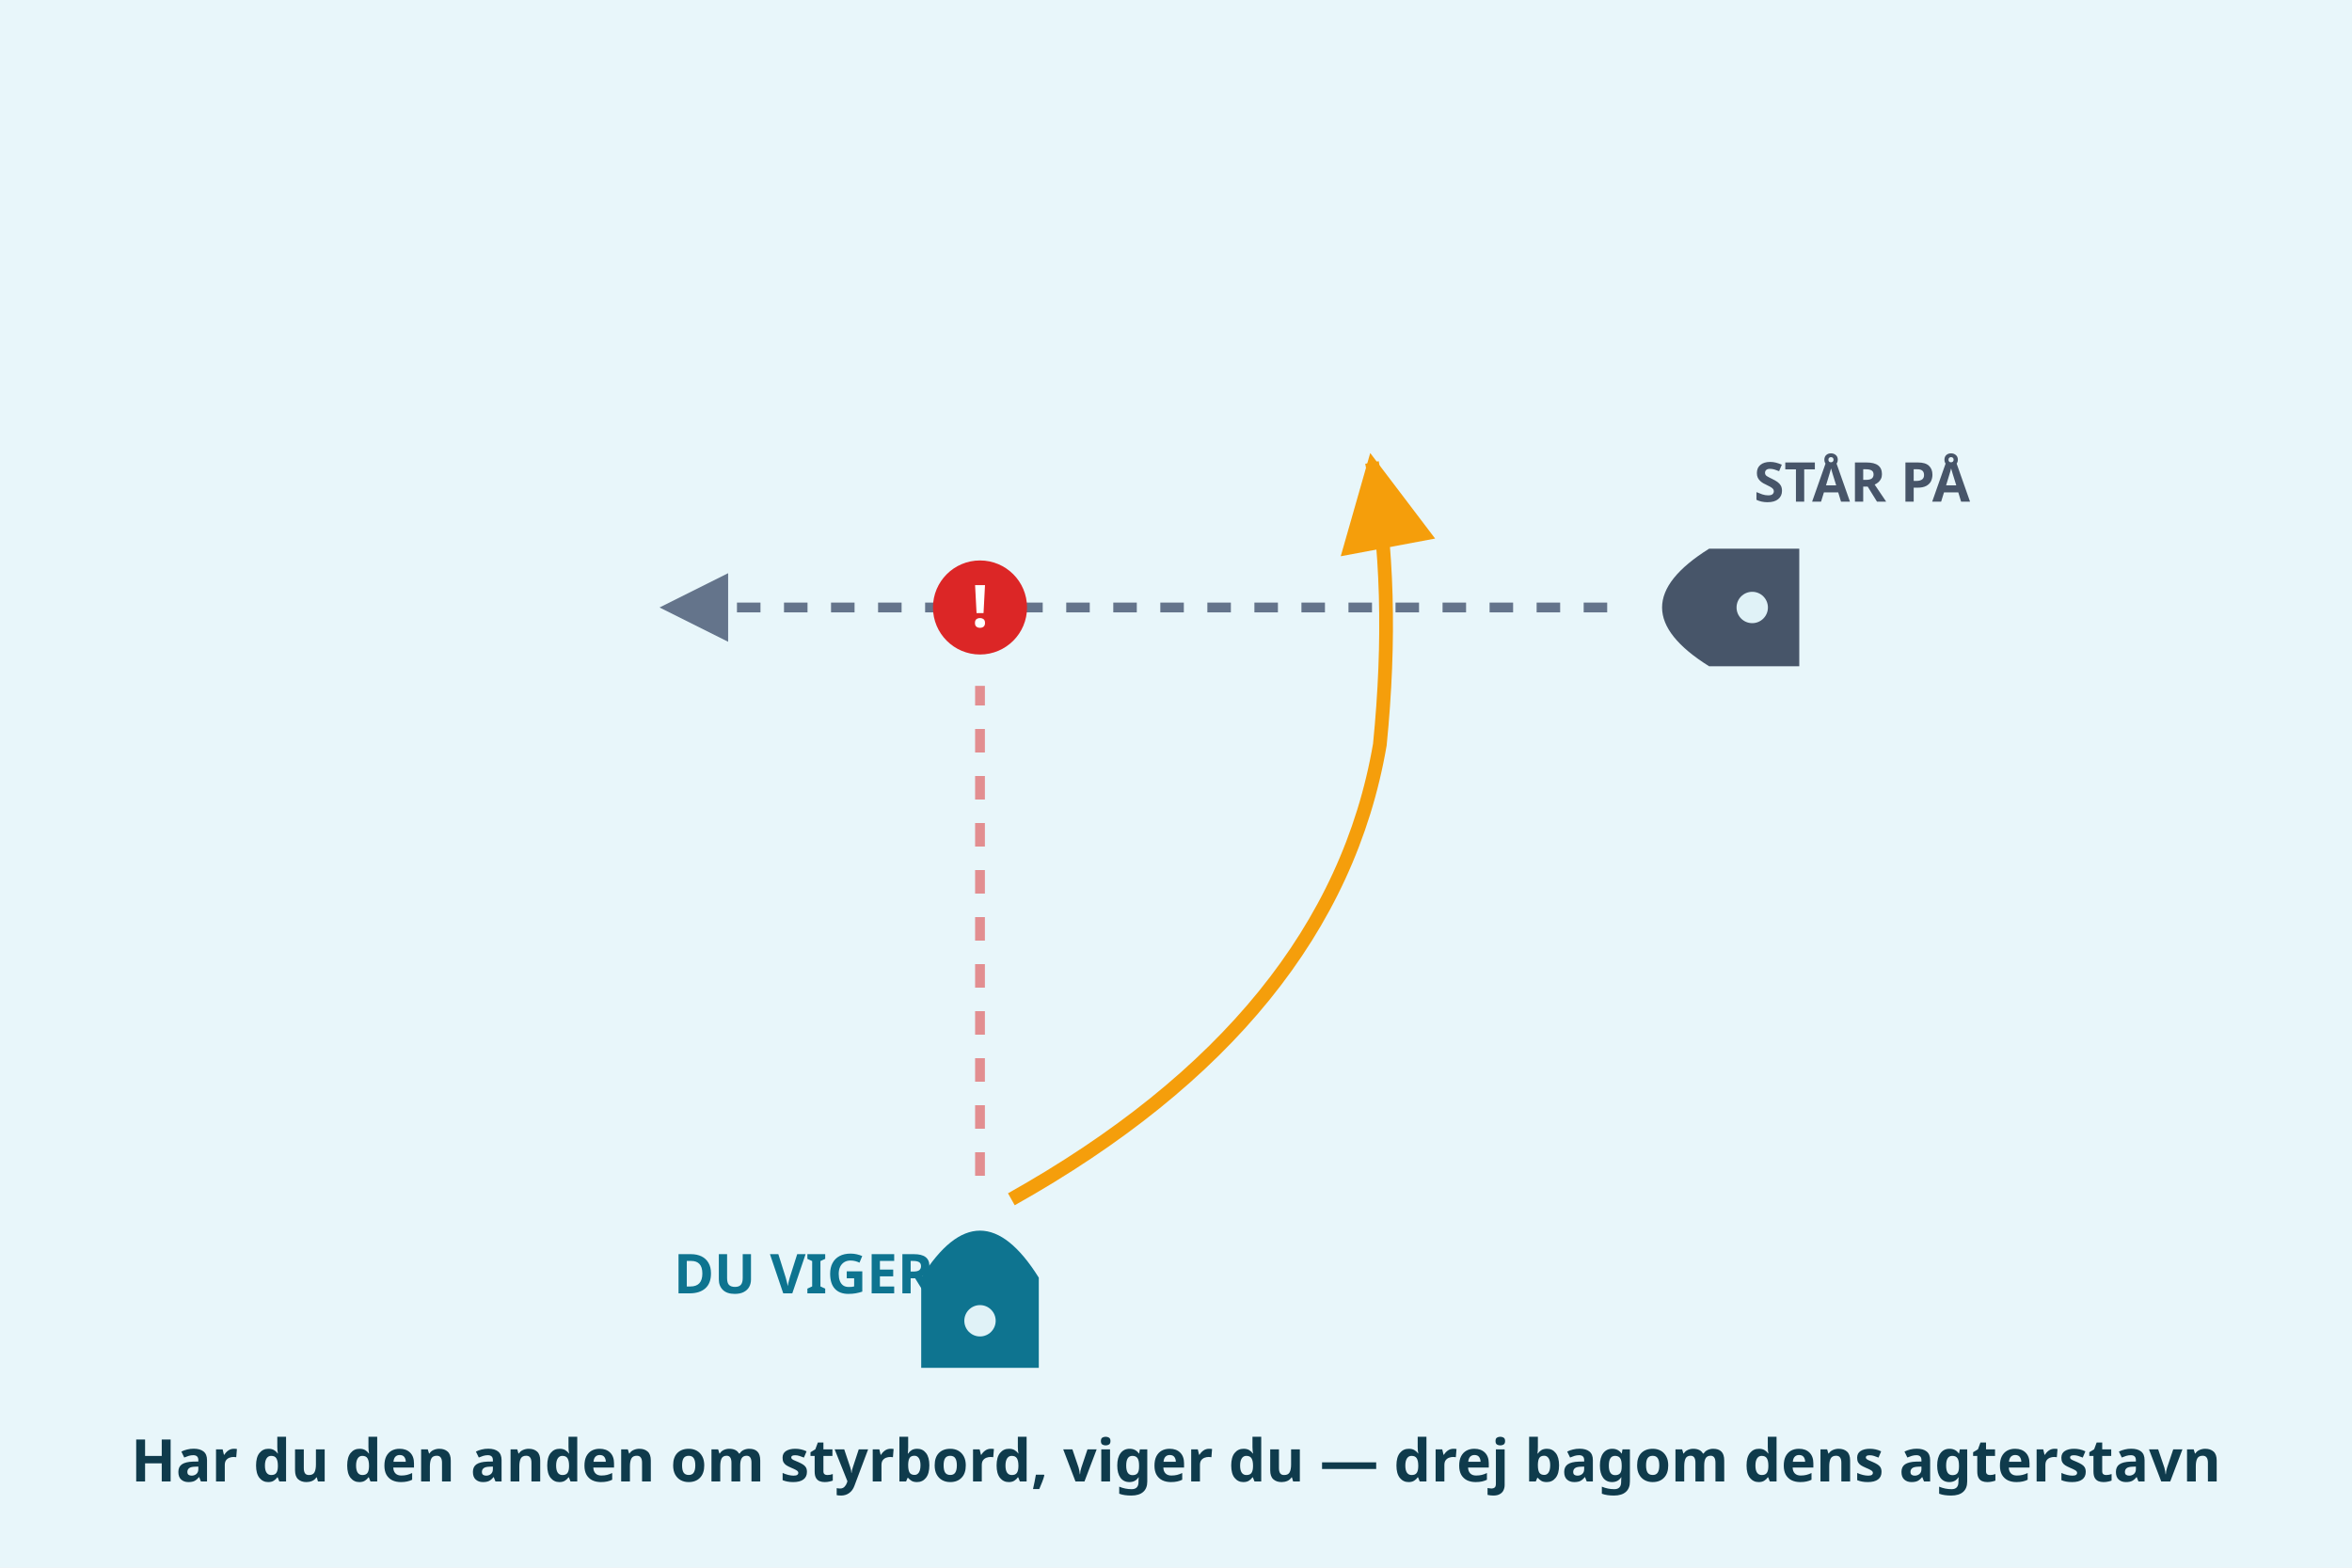
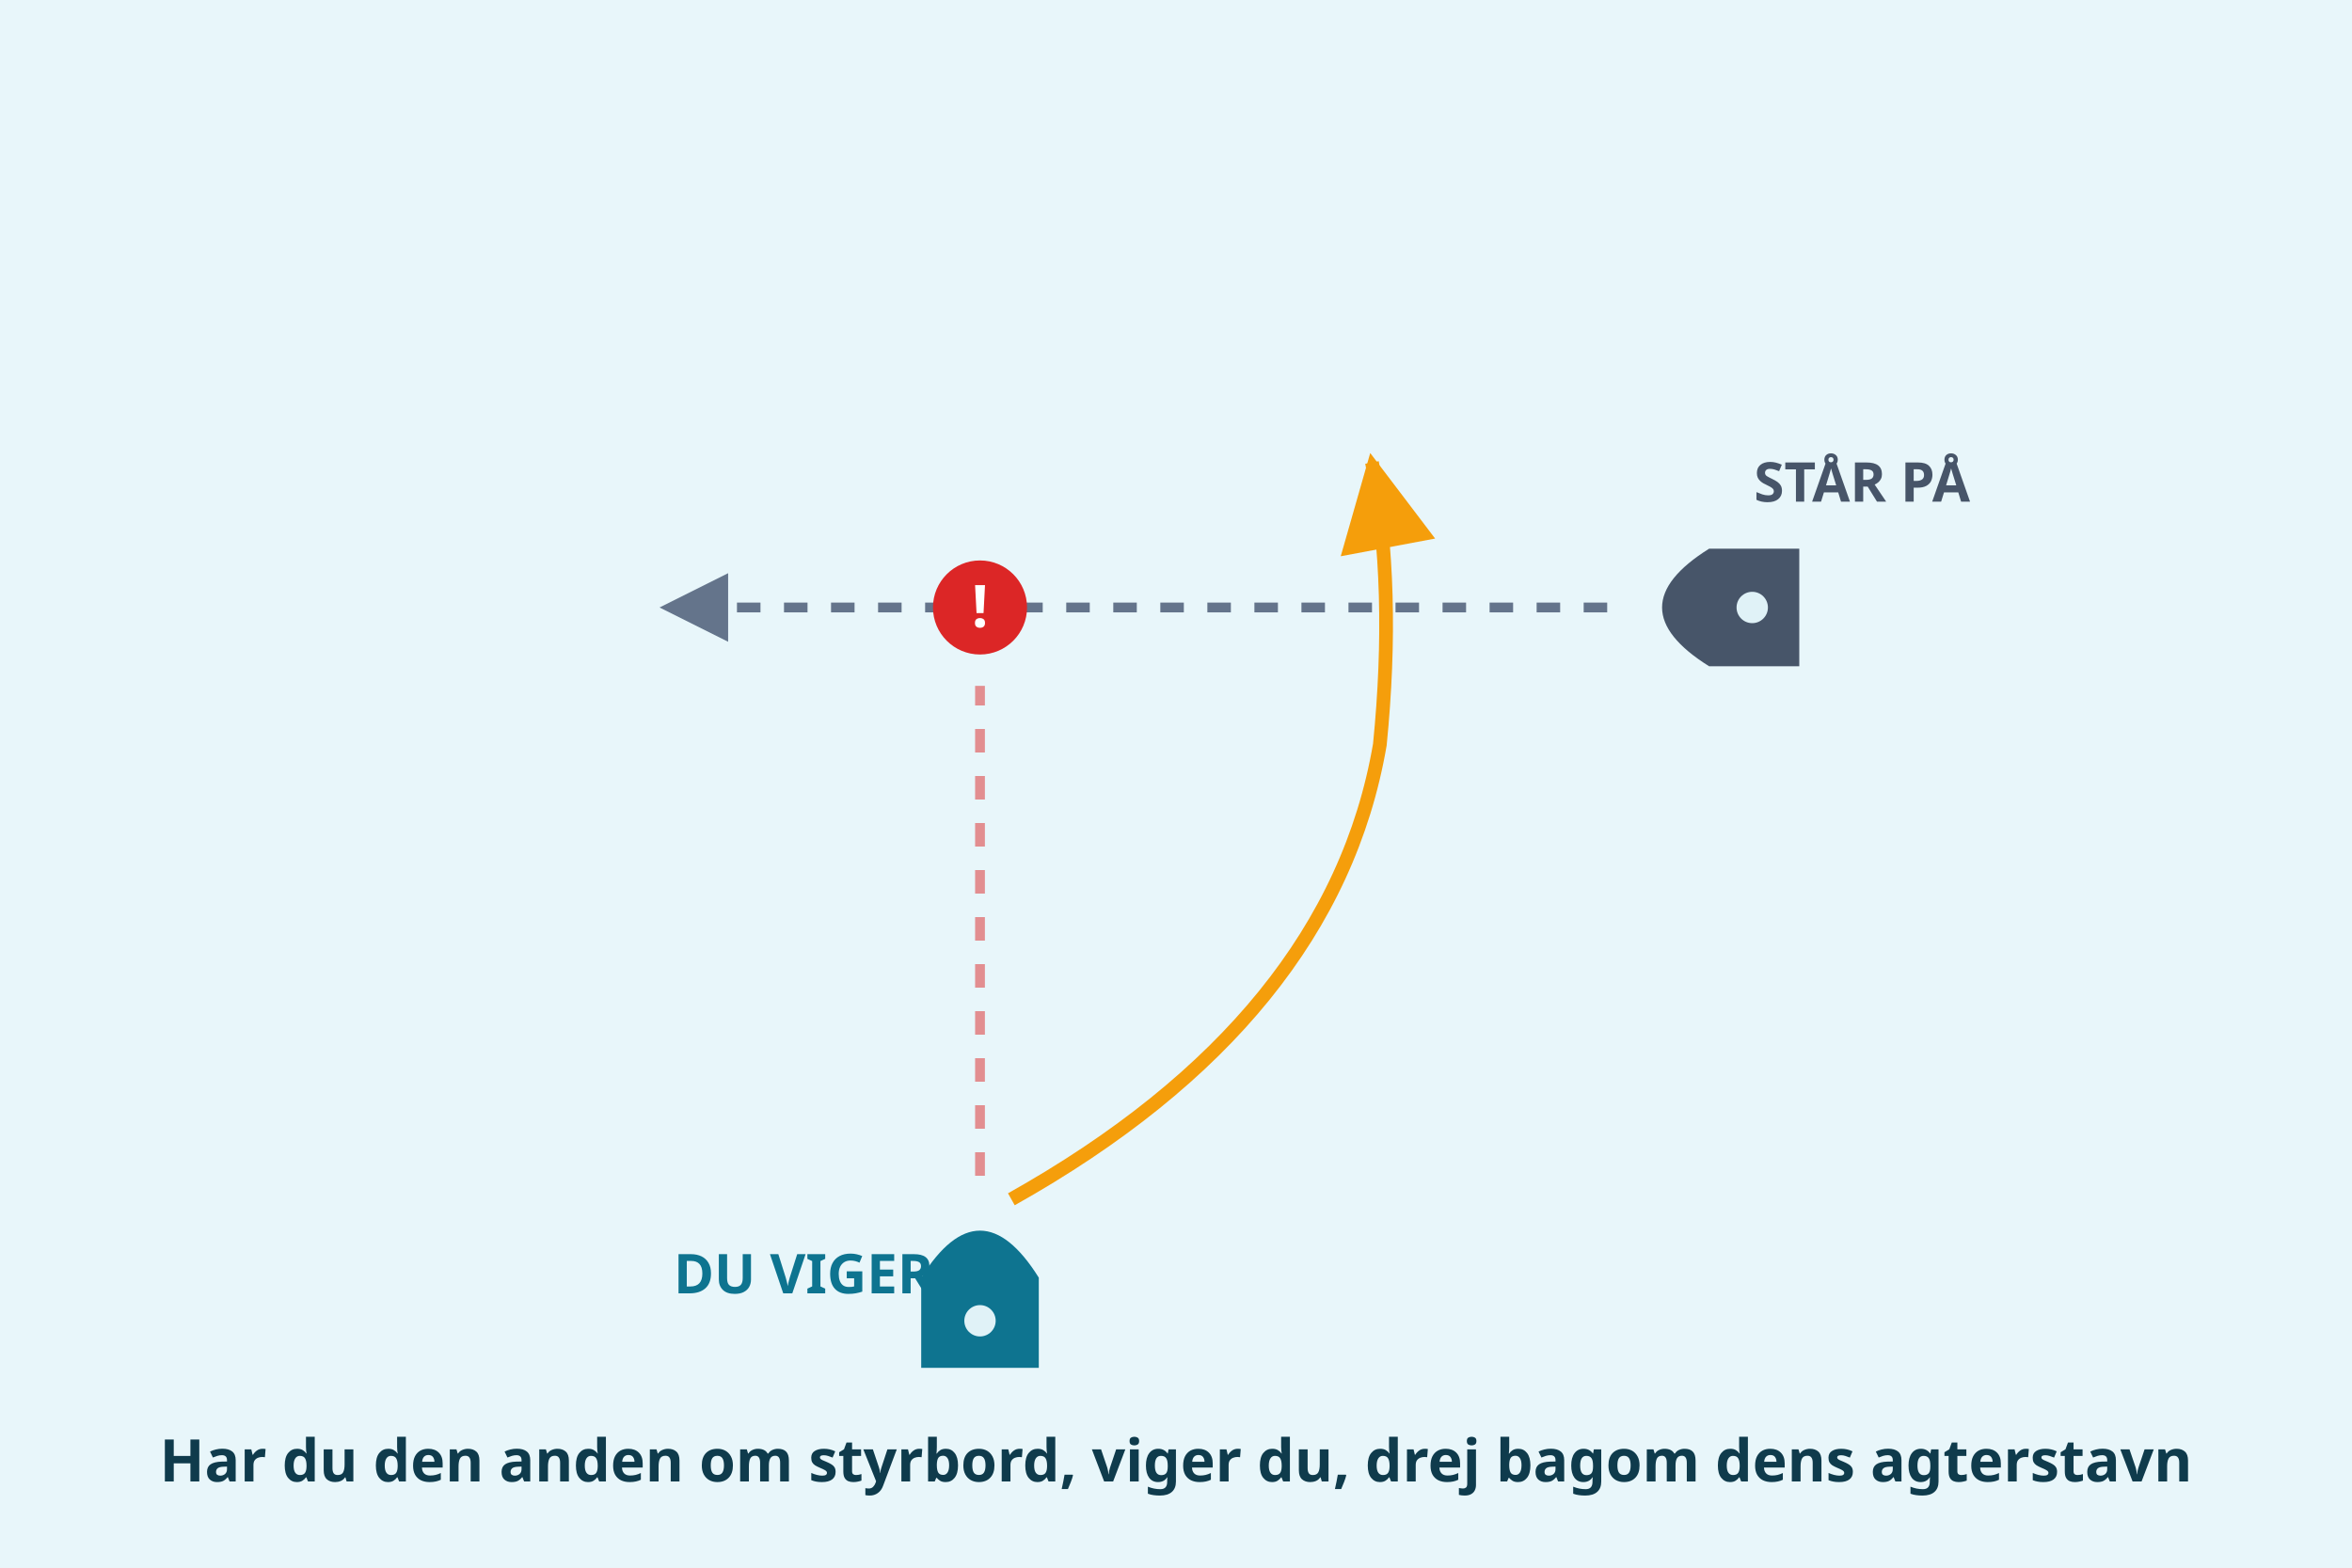
<svg xmlns="http://www.w3.org/2000/svg" viewBox="0 0 600 400" font-family="system-ui, sans-serif" role="img" aria-label="Krydsende kurser: din motorbåd har den anden båd om styrbord (kommende fra højre). Du har vigepligt og drejer bagom den andens agterstavn, mens den anden båd står på.">
  <defs>
    <marker id="pil" viewBox="0 0 10 10" refX="9" refY="5" markerWidth="7" markerHeight="7" orient="auto-start-reverse">
      <path d="M 0 0 L 10 5 L 0 10 Z" fill="#f59e0b" />
    </marker>
    <marker id="pilg" viewBox="0 0 10 10" refX="9" refY="5" markerWidth="7" markerHeight="7" orient="auto-start-reverse">
      <path d="M 0 0 L 10 5 L 0 10 Z" fill="#64748b" />
    </marker>
    <g id="baad">
      <path d="M -15 19 L 15 19 L 15 -4 Q 0 -28 -15 -4 Z" fill="#0e7490" />
      <circle cx="0" cy="7" r="4" fill="#e0f2f7" />
    </g>
    <g id="baad2">
      <path d="M -15 19 L 15 19 L 15 -4 Q 0 -28 -15 -4 Z" fill="#475569" />
      <circle cx="0" cy="7" r="4" fill="#e0f2f7" />
    </g>
  </defs>
  <rect width="600" height="400" fill="#e8f6fa" />
  <line x1="410" y1="155" x2="170" y2="155" stroke="#64748b" stroke-width="2.5" stroke-dasharray="6 6" marker-end="url(#pilg)" />
  <use href="#baad2" transform="translate(440 155) rotate(270)" />
  <line x1="250" y1="300" x2="250" y2="175" stroke="#dc2626" stroke-width="2.5" stroke-dasharray="6 6" opacity="0.5" />
  <circle cx="250" cy="155" r="12" fill="#dc2626" />
  <text x="250" y="160" text-anchor="middle" fill="#ffffff" font-size="15" font-weight="800">!</text>
  <path d="M 258 306 Q 340 260 352 190 Q 356 150 350 118" fill="none" stroke="#f59e0b" stroke-width="3.5" marker-end="url(#pil)" />
  <use href="#baad" transform="translate(250 330)" />
  <g font-size="14" font-weight="800" text-anchor="middle">
    <text x="475" y="128" fill="#475569">STÅR PÅ</text>
    <text x="205" y="330" fill="#0e7490">DU VIGER</text>
  </g>
-   <text x="300" y="378" text-anchor="middle" fill="#0f3b4c" font-size="15" font-weight="800">Har du den anden om styrbord, viger du — drej bagom dens agterstavn</text>
+   <text x="300" y="378" text-anchor="middle" fill="#0f3b4c" font-size="15" font-weight="800">Har du den anden om styrbord, viger du, drej bagom dens agterstavn</text>
</svg>
